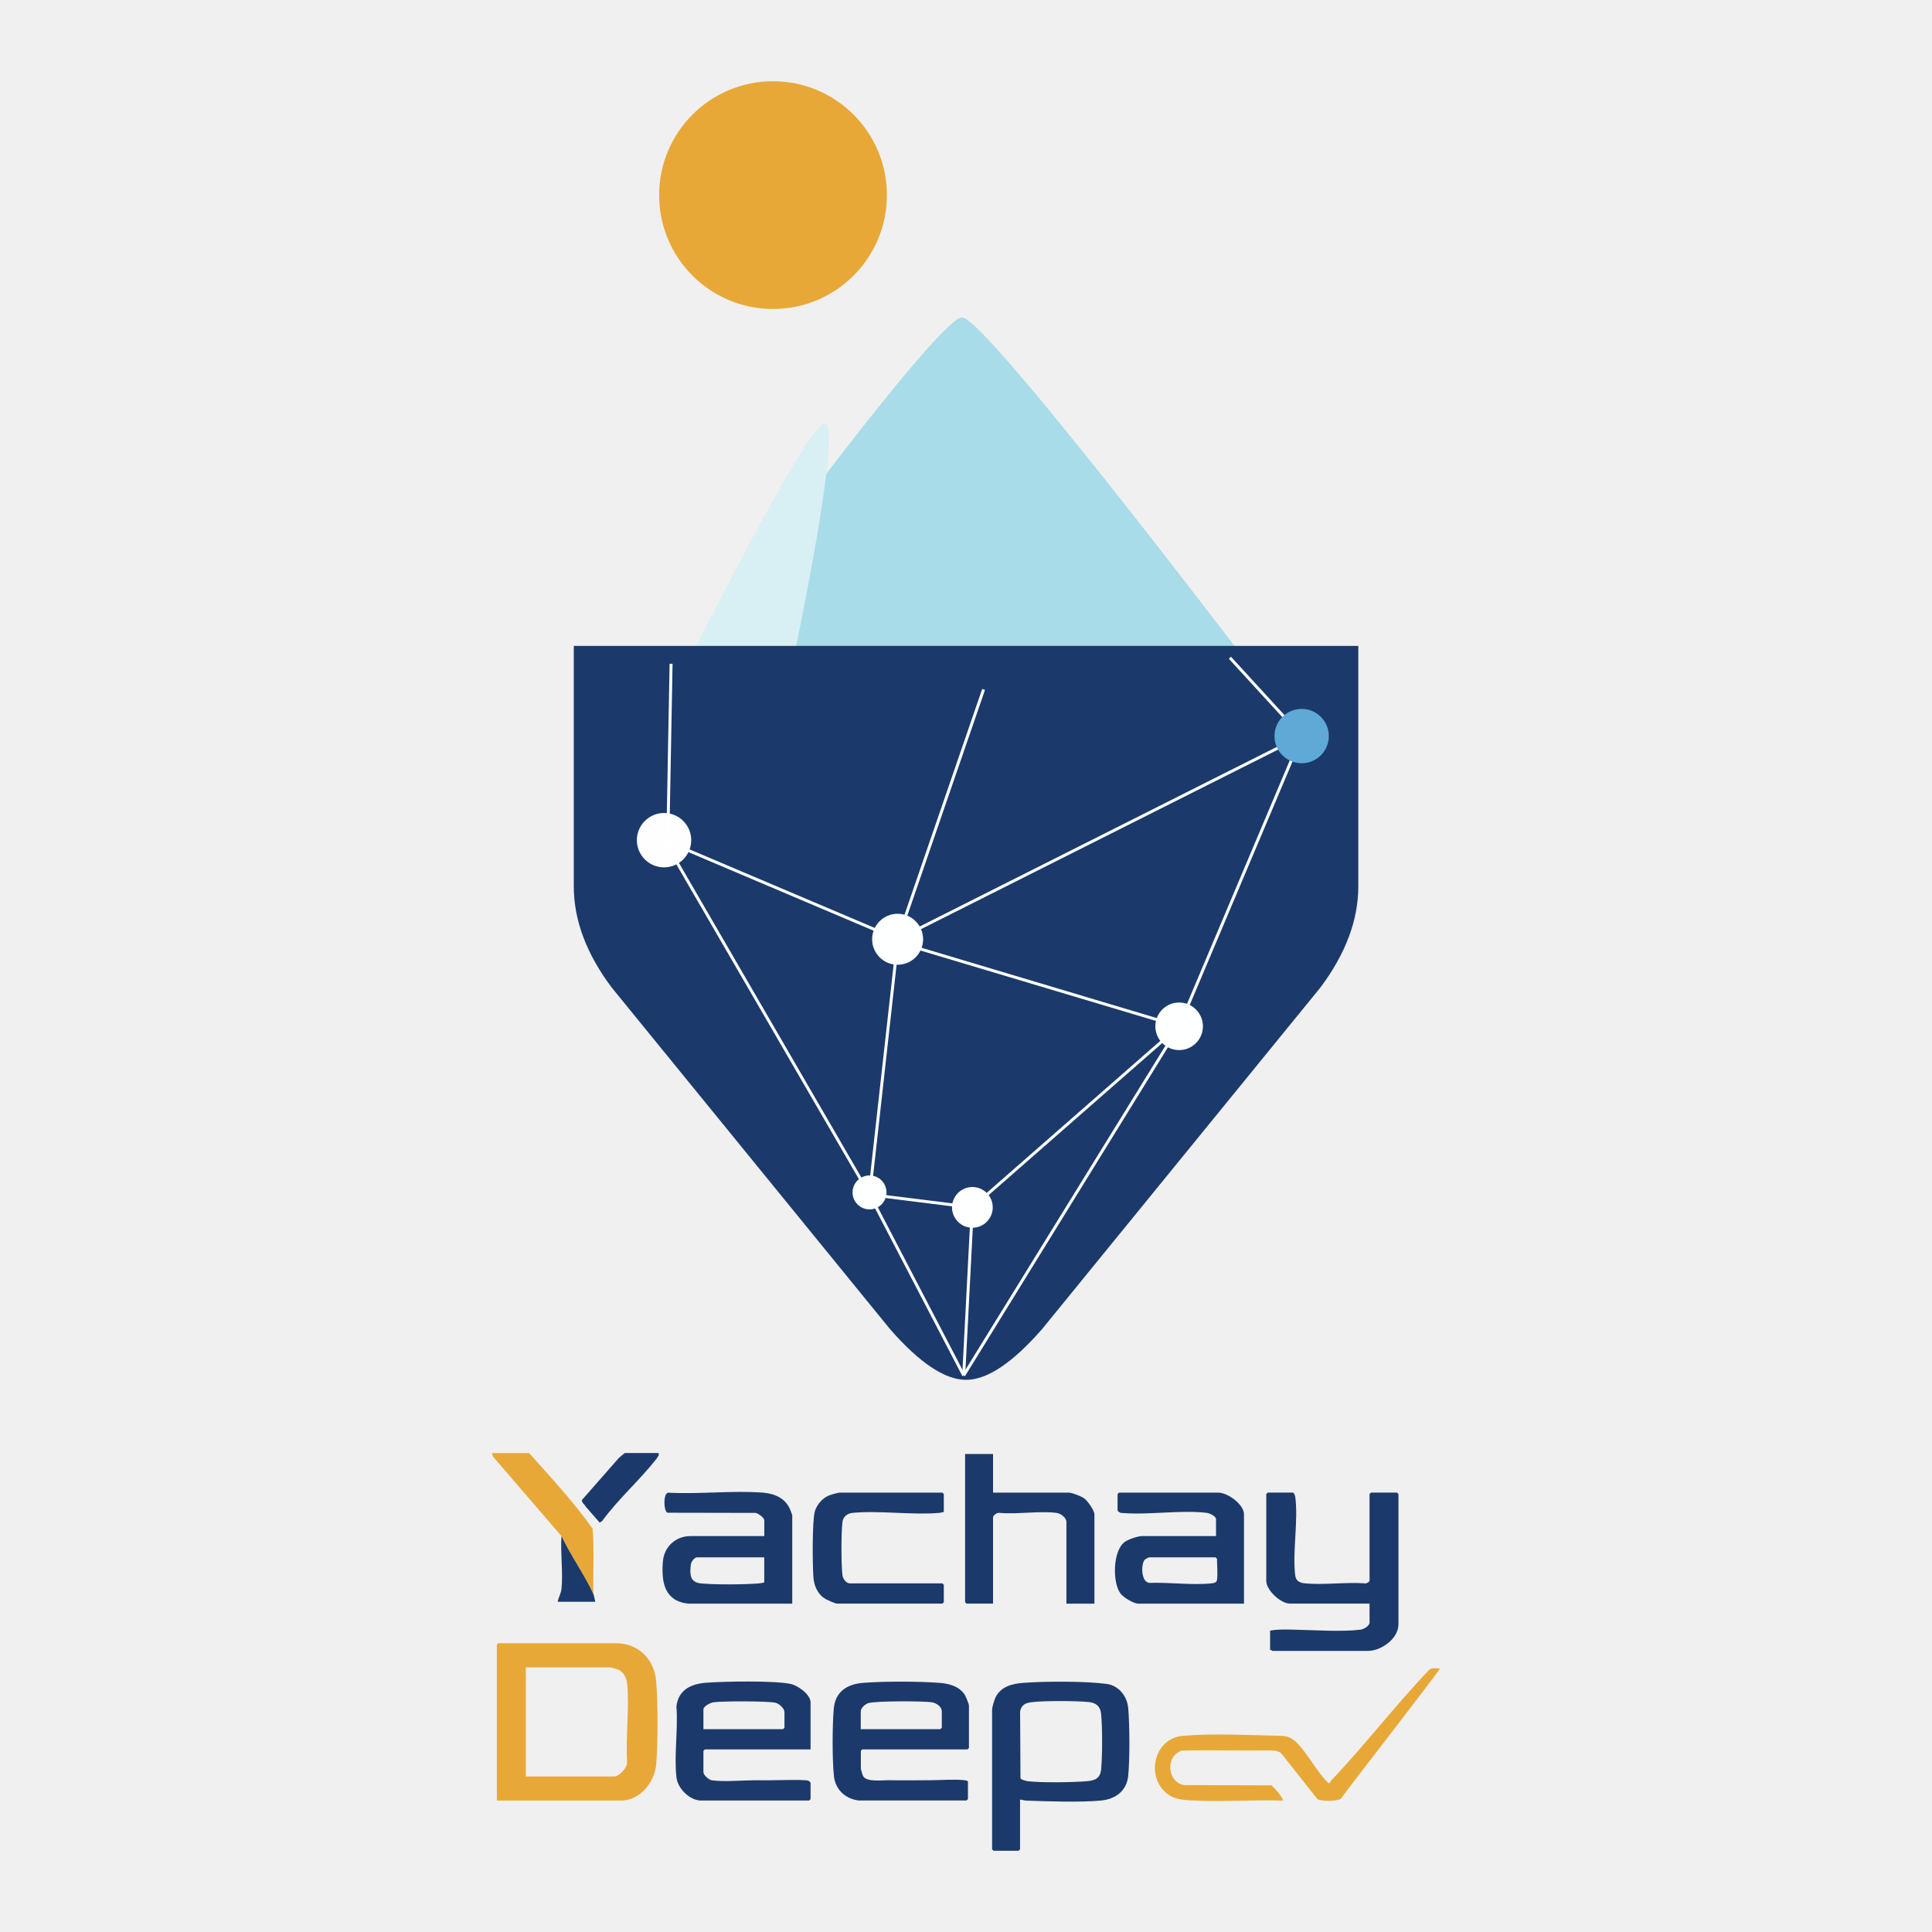
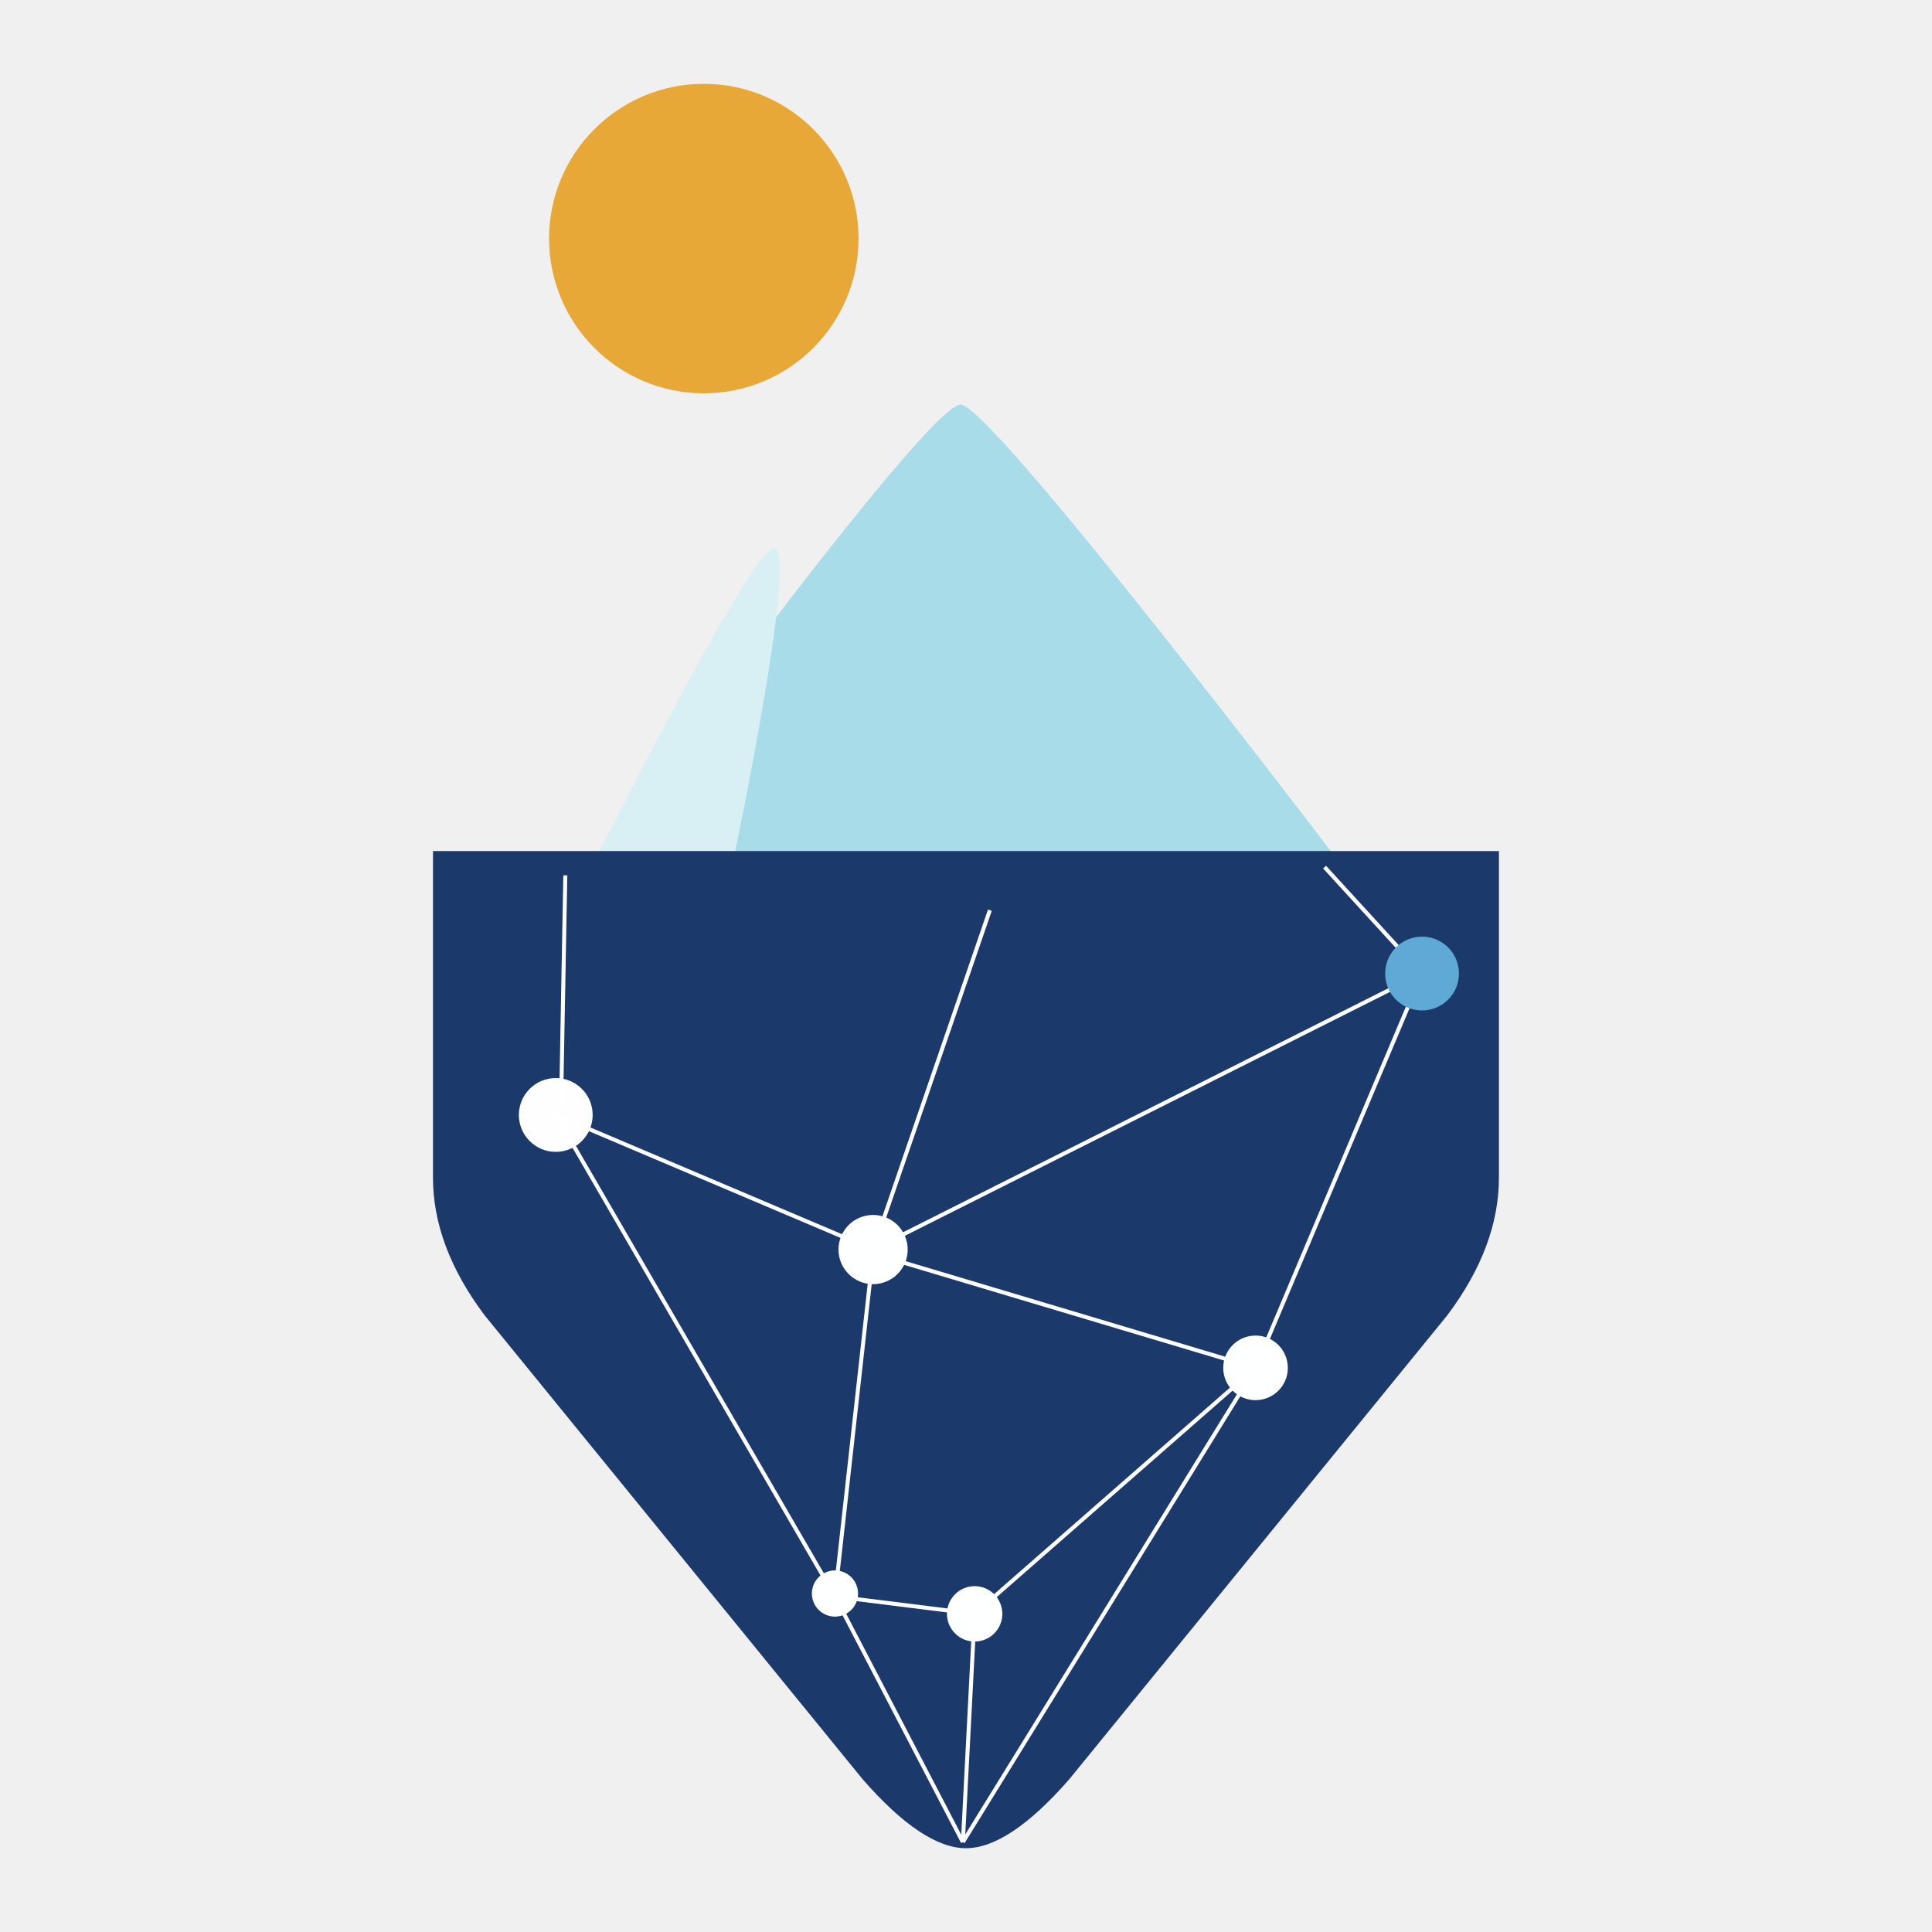
<svg xmlns="http://www.w3.org/2000/svg" id="Capa_1" version="1.1" viewBox="0 0 445 445">
  <defs>
    <style>
      .st0 {
        fill: #e8a838;
      }

      .st1 {
        fill: #d8eff4;
      }

      .st2 {
        fill: #5ea9d5;
      }

      .st3 {
        fill: #1b3a6b;
      }

      .st4 {
        fill: #a8dce8;
      }

      .st5 {
        fill: none;
        stroke: #fff;
        stroke-miterlimit: 10;
-         stroke-width: .68px;
+         stroke-width: .92px;
      }

      .st6 {
        fill: #fefefe;
      }

      .st7 {
        fill: #feffff;
      }
    </style>
  </defs>
  <g>
-     <path class="st0" d="M114.44,414.73v-35.91s.31-.33.33-.33h27.13c5.2,0,8.84,3.74,9.24,8.77s.43,14.14,0,19.14c-.35,4.13-3.75,8.33-8.12,8.33h-28.57ZM121.11,409.17h20.35c1.15,0,3.02-1.98,2.98-3.24-.35-5.8.54-12.28.03-18-.12-1.31-.76-2.77-2.01-3.33-.25-.11-1.73-.55-1.89-.55h-19.46v25.13Z" />
-     <path class="st3" d="M292.54,380.04v-4.45c1.73-.34,3.67-.27,5.46-.23,4.52.09,10.94.54,15.34.01.78-.09,2.11-.87,2.11-1.67v-4.34h-18.34c-2.1,0-5.45-3.06-5.45-5.23v-20.01s.31-.33.33-.33h5.78c.28,0,.53.7.57.99.73,5.42-.66,12.51-.02,18.03.16,1.39,1.08,1.78,2.33,1.89,4.37.41,9.36-.33,13.81,0,.28.09.99-.39.99-.57v-20.01s.31-.33.33-.33h6s.33.31.33.33v30.02c0,3.29-3.96,6.11-7,6.11h-22.01c-.07,0-.34-.29-.56-.22Z" />
-     <path class="st3" d="M234.95,414.51v11.45s-.31.33-.33.33h-5.78s-.33-.31-.33-.33v-32.24c0-.43.51-2.13.73-2.61,1.16-2.62,3.86-3.31,6.5-3.5,5.07-.37,14.13-.41,19.1.24,2.88.37,4.79,2.85,5.03,5.64.33,3.85.37,11.76-.01,15.57-.36,3.51-3.01,5.37-6.34,5.67-4.93.44-12.07.18-17.13.01-.5-.02-.94-.23-1.44-.23ZM237.34,392.11c-1.34.19-2.07.71-2.38,2.07l.09,15.44c.2.33,1.36.62,1.78.66,3.26.36,10,.26,13.35,0,1.99-.15,3.24-.61,3.45-2.78.29-3.11.29-9.58,0-12.69-.16-1.69-1.08-2.59-2.79-2.77-2.83-.3-10.76-.34-13.51.06Z" />
-     <path class="st3" d="M197.93,414.73c-3.18-.34-5.53-2.5-5.86-5.7-.39-3.79-.37-11.71-.02-15.53s3.03-5.6,6.78-5.89c4.8-.37,12.75-.36,17.56,0,2.24.17,4.59.8,5.86,2.81.22.35.93,2.11.93,2.41v9.78s-.31.33-.33.33h-24.24s-.33.31-.33.33v4c0,.27.38,1.59.56,1.88.88,1.38,4.43.86,6,.89,3.18.06,6.39.02,9.54,0,2.31-.02,5.63-.26,7.8,0,.22.03.77.1.77.34v4s-.31.33-.33.33h-24.68ZM198.26,398.28h18.34s.33-.31.33-.33v-3.78c0-1.1-1.34-1.96-2.35-2.09-2.15-.29-12.6-.31-14.47.17-.77.2-1.85,1.13-1.85,1.93v4.11Z" />
-     <path class="st3" d="M186.7,402.95h-24.35s-.33.31-.33.33v4.89c0,.67,1.19,1.76,1.9,1.88,2.58.41,7.17,0,10,0,1.11,0,2.21,0,3.32,0,1.46,0,8.26-.23,9.01.12.11.05.45.4.45.44v3.78s-.31.33-.33.33h-24.9c-2.56,0-5.34-2.72-5.65-5.25-.61-5.09.4-11.22-.02-16.43.43-3.77,3.31-5.18,6.78-5.45,4.15-.32,15.77-.53,19.51.27,1.71.37,4.61,2.42,4.61,4.28v10.78ZM162.02,398.28h18.34s.33-.31.33-.33v-3.56c0-.89-1.18-1.96-2.04-2.18-1.69-.44-12.28-.4-14.28-.13-.69.09-2.35.9-2.35,1.65v4.56Z" />
-     <path class="st3" d="M182.48,369.37h-23.91c-5.51-.55-6.27-4.94-5.89-9.68.27-3.38,2.9-5.88,6.35-5.88h17.01v-3.67c0-.54-1.63-1.85-2.33-1.67l-19.97-.04c-.87-.26-1.06-4.47.18-4.62,7.09.39,14.77-.54,21.79-.01,2.7.2,5.24,1.3,6.3,3.93.1.24.47,1.18.47,1.31v20.35ZM176.03,358.7h-15.45c-.63,0-1.38,1-1.46,1.66-.27,2.24-.23,4.11,2.34,4.35,3.41.32,9.92.27,13.36,0,.43-.03.8-.13,1.21-.23v-5.78Z" />
-     <path class="st3" d="M286.54,369.37h-24.35c-1.09,0-3.43-1.42-4.11-2.34-1.88-2.52-1.81-9.84,1-11.89.81-.59,3.05-1.34,4-1.34h17.01v-3.89c0-.67-1.47-1.37-2.11-1.45-6-.72-13.43.54-19.58.02-.28.09-.99-.39-.99-.57v-3.78s.31-.33.33-.33h22.9c2.13,0,5.89,2.71,5.89,5v20.57ZM280.31,363.92c.21-1.17,0-3.55,0-4.89,0-.02-.31-.33-.33-.33h-15.34c-.05,0-.85.44-.93.51-.91.83-.99,5.2,1.04,5.38,4.53-.17,9.92.58,14.35.1.53-.06,1.11-.17,1.22-.78Z" />
-     <path class="st3" d="M228.73,334.91v8.89h17.45c.75,0,2.9.84,3.56,1.33.77.58,2.34,2.76,2.34,3.67v20.57h-6.45v-18.79c0-1.04-1.32-2-2.33-2.12-4.03-.49-8.99.38-13.13,0-.49-.11-1.44.59-1.44,1v19.9h-6.11s-.33-.31-.33-.33v-34.13h6.45Z" />
-     <path class="st0" d="M331.67,384.27c.08.38-19.33,25.23-22.8,30-.8.67-4.56.68-5.43.12l-8.34-10.56c-.89-.69-1.81-.67-3.33-.65-6.51.09-13.02-.13-19.52.04-3.8,1.13-3.52,7.12.41,7.94l20.17.06c.47.27,3.01,3.13,2.6,3.51-6.51-.21-13.19.28-19.69.01-2.44-.1-4.91-.05-6.88-1.57-5.02-3.85-3.12-12.78,3.55-13.35,7.32-.63,15.32-.14,22.92,0,1.37.12,2.24.5,3.22,1.45,2.51,2.41,4.66,6.63,7.11,9.12.77.78.54.14.88-.21,7.85-8.22,14.8-17.37,22.67-25.59.65-.59,1.65-.24,2.46-.32Z" />
-     <path class="st3" d="M217.39,348.25c-.41.1-.78.2-1.21.23-6.34.5-13.52-.6-19.81-.02-1.21.11-2.18.88-2.33,2.12-.3,2.53-.3,9.71,0,12.24.09.79.88,1.88,1.67,1.88h21.35s.33.31.33.33v4s-.31.33-.33.33h-24.24c-.52,0-2.61-.96-3.11-1.33-1.42-1.06-2.19-2.8-2.34-4.55-.23-2.7-.34-13.28.34-15.46.46-1.46,1.71-2.93,3.14-3.53.37-.16,2.14-.69,2.42-.69h23.79s.33.31.33.33v4.11Z" />
-     <path class="st0" d="M136.67,367.15c-2.03-4.46-5.22-8.84-7.34-13.34l-15.8-18.33-.21-.79h8.56c5.04,5.64,10.23,11.24,14.62,17.4.39,4.98.06,10.05.17,15.06Z" />
-     <path class="st3" d="M143.9,334.68h7.56c.78,0-.17,1.23-.34,1.44-3.82,4.85-8.77,9.2-12.44,14.24l-.56.34-3.22-3.69c-.22-.48-1.01-.98-.87-1.51l8.54-9.72,1.34-1.11Z" />
-     <path class="st3" d="M136.67,367.15c.16.36.34,1.34.44,1.78h-8.67c.23-1.05.77-1.9.89-3,.39-3.82-.28-8.23,0-12.12,2.12,4.5,5.3,8.88,7.34,13.34Z" />
+     <circle class="st0" cx="162.11" cy="54.95" r="35.64" />
+     <g>
+       <path class="st4" d="M137.36,197.5s75.86-104.31,83.89-104.31c7.17,0,86.38,104.31,86.38,104.31h-170.27Z" />
+       <path class="st1" d="M137.36,197.5s35.69-71.21,40.95-71.21c5.73,0-9.27,71.21-9.27,71.21h-31.68Z" />
+     </g>
+     <path class="st3" d="M99.74,196.02h245.51v75.24c0,10.56-3.96,21.12-11.88,31.68l-87.12,106.92c-9.24,10.56-17.16,15.84-23.76,15.84s-14.52-5.28-23.76-15.84l-87.12-106.92c-7.92-10.56-11.88-21.12-11.88-31.68v-75.24Z" />
  </g>
  <g>
-     <g>
-       <circle class="st0" cx="178.05" cy="44.94" r="26.23" />
-       <g>
-         <path class="st4" d="M159.84,149.87s55.84-76.77,61.75-76.77c5.28,0,63.58,76.77,63.58,76.77h-125.33Z" />
-         <path class="st1" d="M159.84,149.87s26.27-52.41,30.14-52.41c4.22,0-6.82,52.41-6.82,52.41h-23.32Z" />
-       </g>
-       <path class="st3" d="M132.15,148.77h180.71v55.38c0,7.77-2.91,15.54-8.74,23.32l-64.12,78.69c-6.8,7.77-12.63,11.66-17.49,11.66s-10.69-3.89-17.49-11.66l-64.12-78.69c-5.83-7.77-8.74-15.54-8.74-23.32v-55.38Z" />
-     </g>
-     <g>
-       <line class="st5" x1="283.29" y1="151.5" x2="299.81" y2="169.54" />
-       <line class="st5" x1="299.81" y1="169.54" x2="206.75" y2="216.34" />
-       <line class="st5" x1="299.81" y1="169.54" x2="271.59" y2="236.39" />
-       <circle class="st2" cx="299.81" cy="169.54" r="6.26" />
-       <circle class="st7" cx="206.75" cy="216.34" r="5.87" />
-       <circle class="st7" cx="271.59" cy="236.39" r="5.48" />
-       <circle class="st7" cx="223.97" cy="278.1" r="4.69" />
-       <circle class="st7" cx="200.28" cy="274.65" r="3.91" />
-       <circle class="st6" cx="152.95" cy="193.52" r="6.26" />
-       <line class="st5" x1="154.57" y1="152.89" x2="153.84" y2="192.3" />
-       <line class="st5" x1="226.55" y1="158.8" x2="206.75" y2="216.34" />
-       <line class="st5" x1="152.95" y1="193.52" x2="206.75" y2="216.34" />
-       <line class="st5" x1="206.75" y1="217.01" x2="200.28" y2="275.14" />
-       <line class="st5" x1="152.95" y1="193.52" x2="200.28" y2="275.14" />
-       <line class="st5" x1="271.59" y1="236.39" x2="223.97" y2="278.1" />
-       <line class="st5" x1="206.75" y1="217.01" x2="271.59" y2="236.39" />
-       <line class="st5" x1="223.97" y1="278.1" x2="221.97" y2="316.8" />
-       <line class="st5" x1="271.59" y1="236.39" x2="221.97" y2="316.8" />
-       <line class="st5" x1="221.97" y1="316.8" x2="200.28" y2="275.14" />
-       <line class="st5" x1="200.28" y1="275.14" x2="223.97" y2="278.1" />
-     </g>
+     <line class="st5" x1="305.09" y1="199.72" x2="327.54" y2="224.24" />
+     <line class="st5" x1="327.54" y1="224.24" x2="201.1" y2="287.81" />
+     <line class="st5" x1="327.54" y1="224.24" x2="289.19" y2="315.06" />
+     <circle class="st2" cx="327.54" cy="224.24" r="8.5" />
+     <circle class="st7" cx="201.1" cy="287.81" r="7.97" />
+     <circle class="st7" cx="289.19" cy="315.06" r="7.44" />
+     <circle class="st7" cx="224.49" cy="371.72" r="6.38" />
+     <circle class="st7" cx="192.32" cy="367.04" r="5.32" />
+     <circle class="st6" cx="128.01" cy="256.81" r="8.5" />
+     <line class="st5" x1="130.21" y1="201.62" x2="129.22" y2="255.15" />
+     <line class="st5" x1="228" y1="209.65" x2="201.1" y2="287.81" />
+     <line class="st5" x1="128.01" y1="256.81" x2="201.1" y2="287.81" />
+     <line class="st5" x1="201.1" y1="288.72" x2="192.32" y2="367.71" />
+     <line class="st5" x1="128.01" y1="256.81" x2="192.32" y2="367.71" />
+     <line class="st5" x1="289.19" y1="315.06" x2="224.49" y2="371.72" />
+     <line class="st5" x1="201.1" y1="288.72" x2="289.19" y2="315.06" />
+     <line class="st5" x1="224.49" y1="371.72" x2="221.78" y2="424.3" />
+     <line class="st5" x1="289.19" y1="315.06" x2="221.78" y2="424.3" />
+     <line class="st5" x1="221.78" y1="424.3" x2="192.32" y2="367.71" />
+     <line class="st5" x1="192.32" y1="367.71" x2="224.49" y2="371.72" />
  </g>
</svg>
